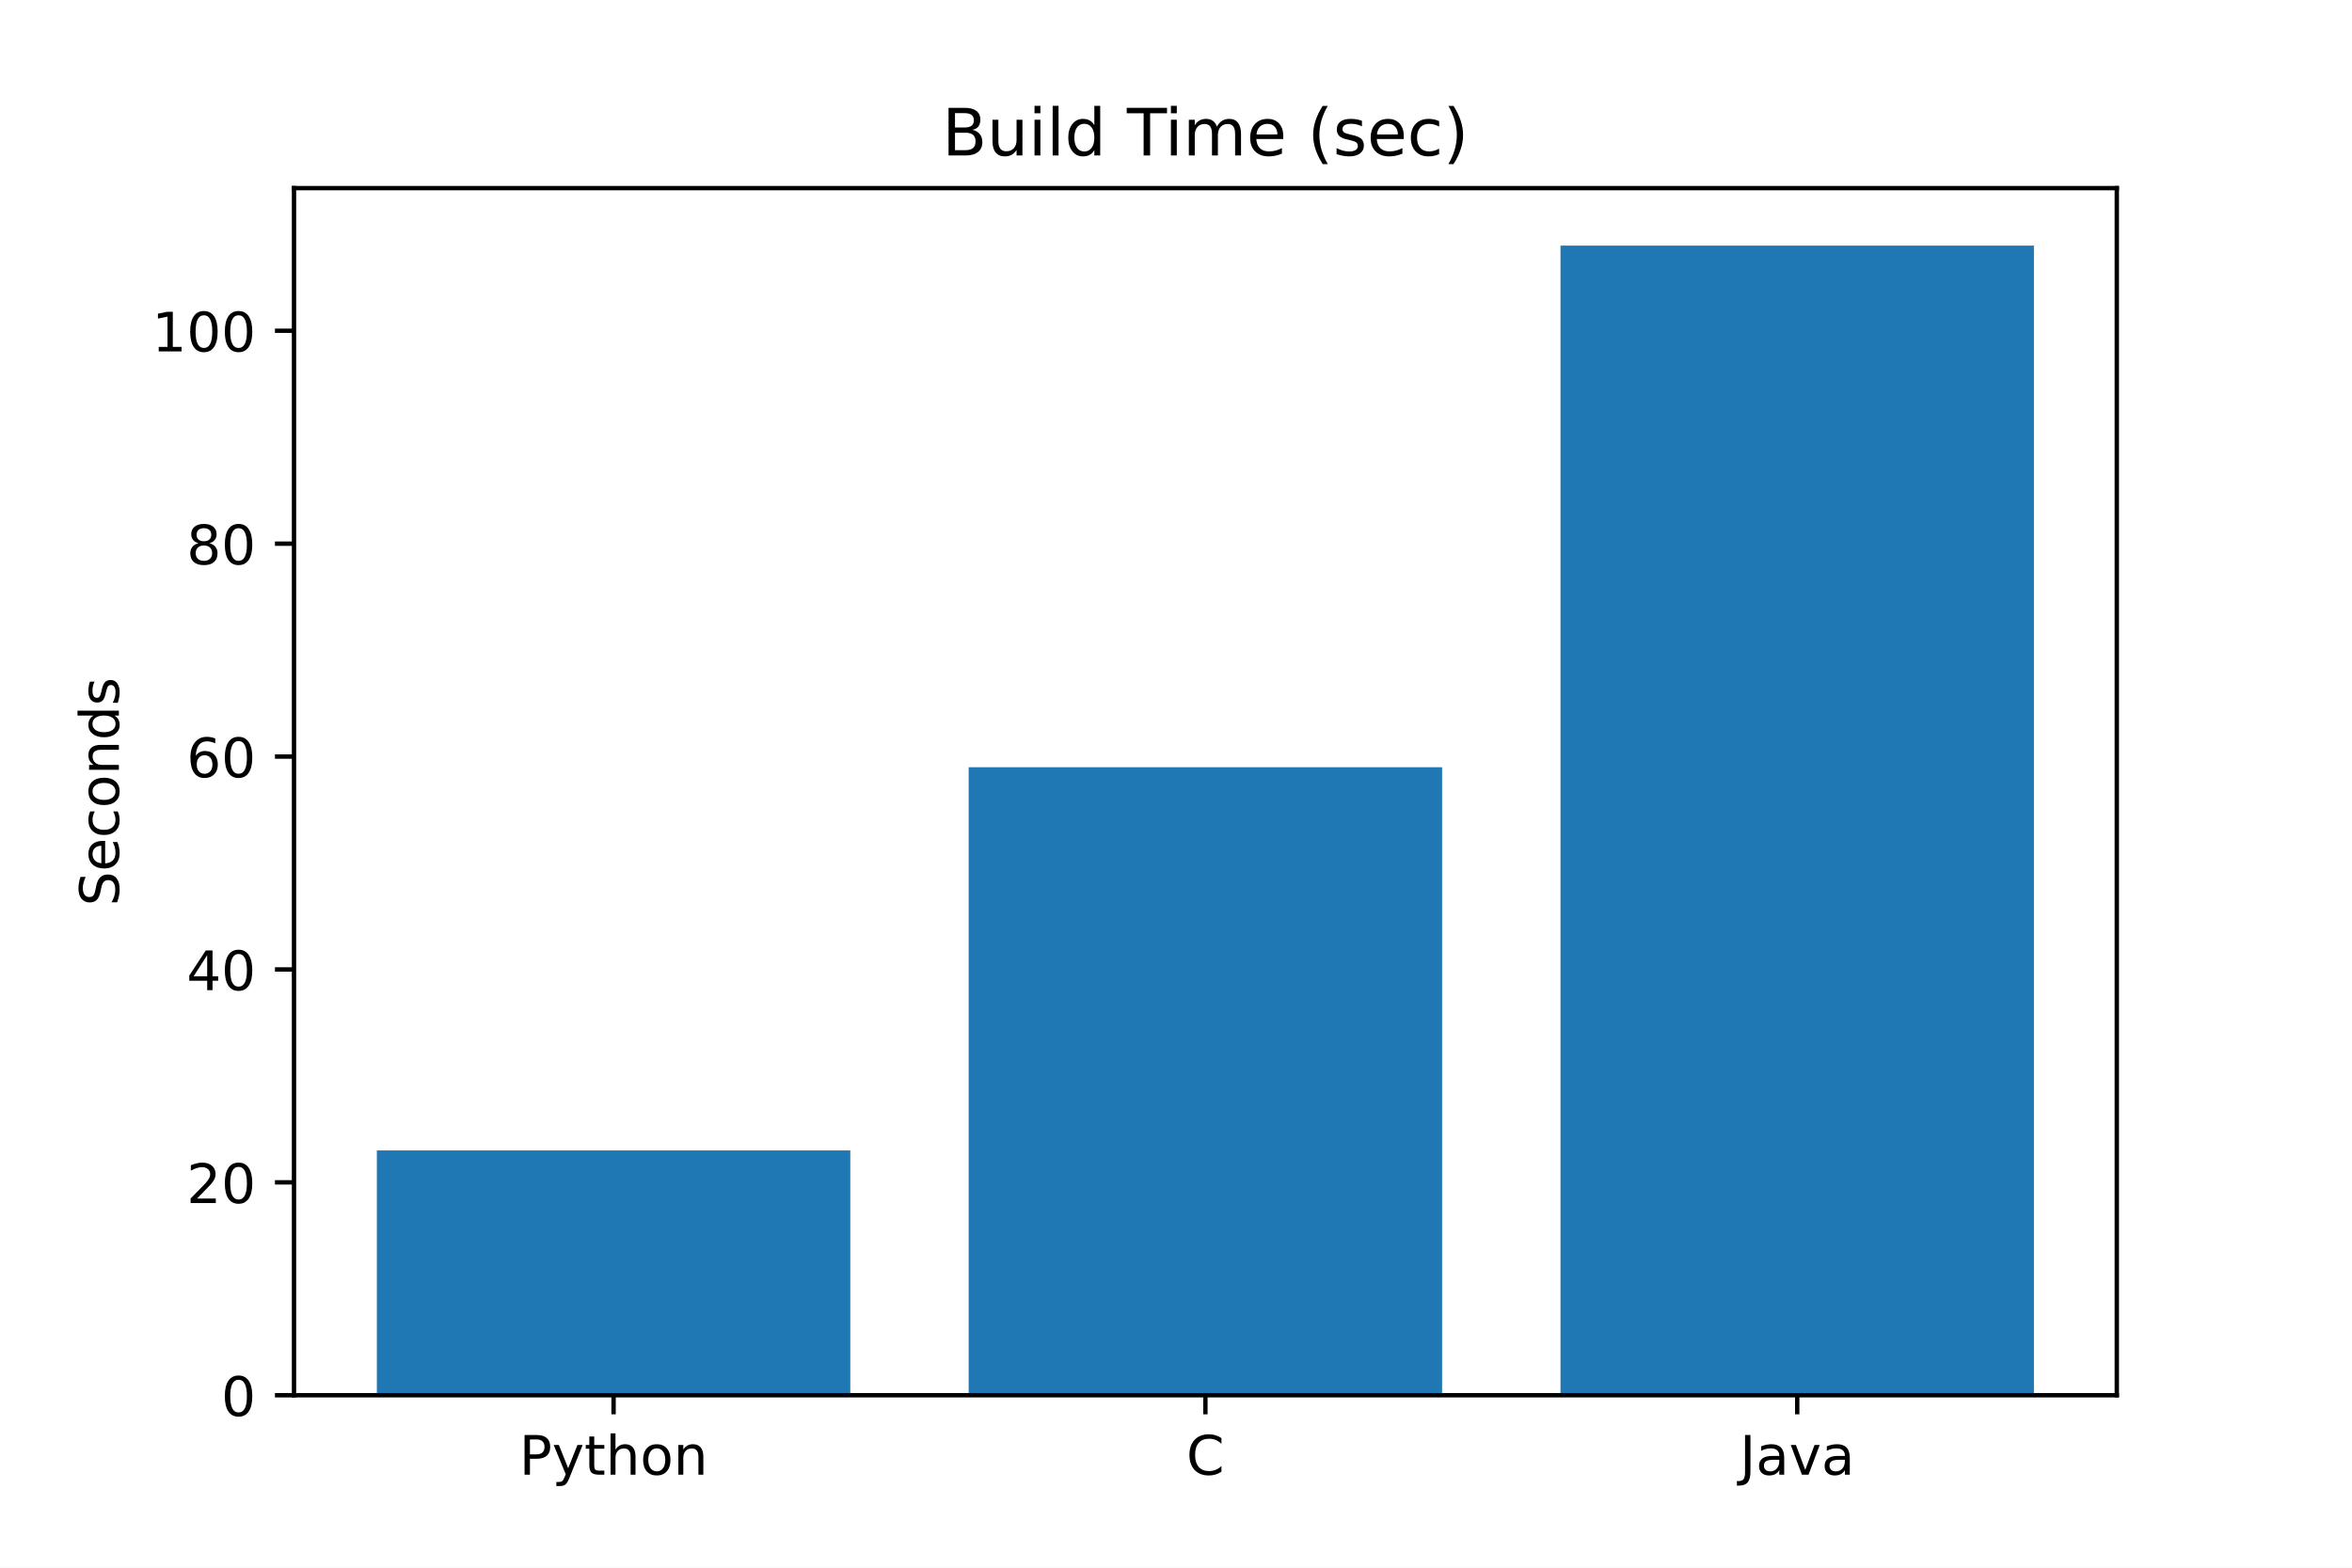
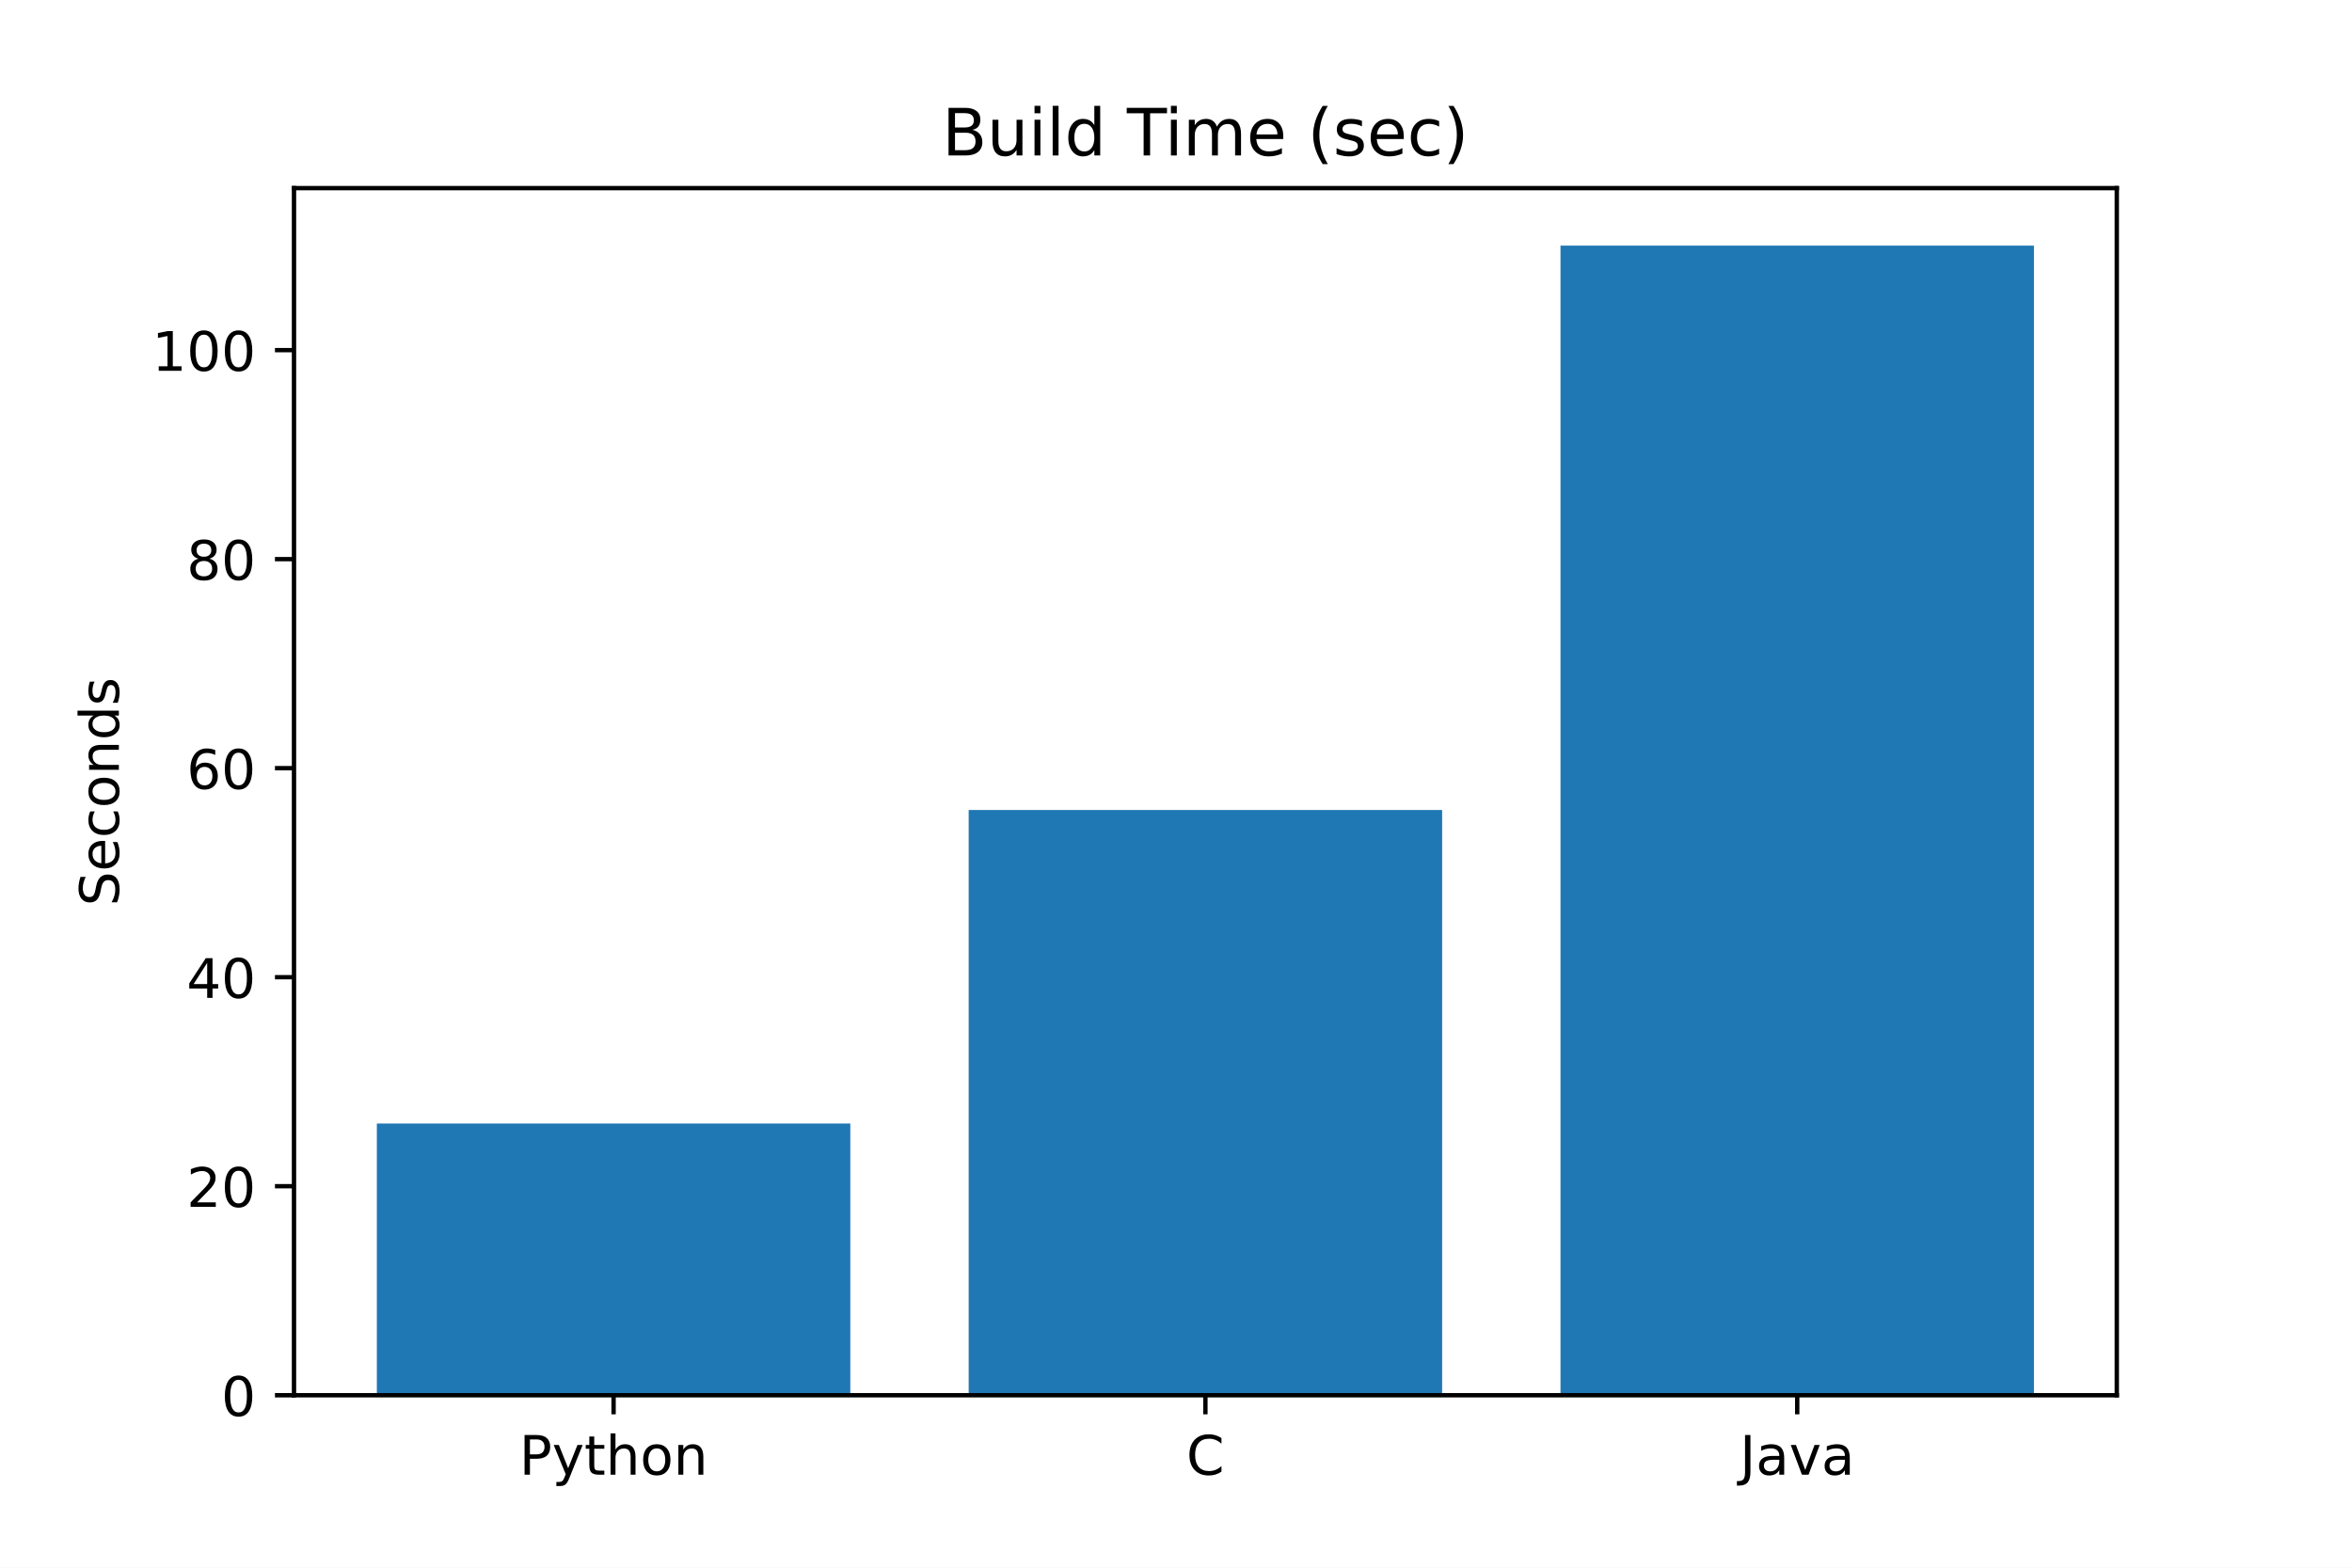
<svg xmlns="http://www.w3.org/2000/svg" xmlns:xlink="http://www.w3.org/1999/xlink" width="432pt" height="288pt" viewBox="0 0 432 288" version="1.1">
  <defs>
    <style type="text/css">*{stroke-linejoin: round; stroke-linecap: butt}</style>
  </defs>
  <g id="figure_1">
    <g id="patch_1">
      <path d="M 0 288  L 432 288  L 432 0  L 0 0  z " style="fill: #ffffff" />
    </g>
    <g id="axes_1">
      <g id="patch_2">
        <path d="M 54 256.32  L 388.8 256.32  L 388.8 34.56  L 54 34.56  z " style="fill: #ffffff" />
      </g>
      <g id="patch_3">
-         <path d="M 69.218 256.32  L 156.179 256.32  L 156.179 211.342  L 69.218 211.342  z " clip-path="url(#pd934d18438)" style="fill: #1f77b4" />
+         <path d="M 69.218 256.32  L 156.179 256.32  L 156.179 206.4  L 69.218 206.4  z " clip-path="url(#pdd241de147)" style="fill: #1f77b4" />
      </g>
      <g id="patch_4">
-         <path d="M 177.919 256.32  L 264.881 256.32  L 264.881 140.942  L 177.919 140.942  z " clip-path="url(#pd934d18438)" style="fill: #1f77b4" />
+         <path d="M 177.919 256.32  L 264.881 256.32  L 264.881 148.8  L 177.919 148.8  z " clip-path="url(#pdd241de147)" style="fill: #1f77b4" />
      </g>
      <g id="patch_5">
-         <path d="M 286.621 256.32  L 373.582 256.32  L 373.582 45.12  L 286.621 45.12  z " clip-path="url(#pd934d18438)" style="fill: #1f77b4" />
+         <path d="M 286.621 256.32  L 373.582 256.32  L 373.582 45.12  L 286.621 45.12  z " clip-path="url(#pdd241de147)" style="fill: #1f77b4" />
      </g>
      <g id="matplotlib.axis_1">
        <g id="xtick_1">
          <g id="line2d_1">
            <defs>
-               <path id="m175c06ffc8" d="M 0 0  L 0 3.5  " style="stroke: #000000; stroke-width: 0.8" />
+               <path id="mdc92f35231" d="M 0 0  L 0 3.5  " style="stroke: #000000; stroke-width: 0.8" />
            </defs>
            <g>
-               <use xlink:href="#m175c06ffc8" x="112.699" y="256.32" style="stroke: #000000; stroke-width: 0.8" />
+               <use xlink:href="#mdc92f35231" x="112.699" y="256.32" style="stroke: #000000; stroke-width: 0.8" />
            </g>
          </g>
          <g id="text_1">
            <g transform="translate(95.36745 270.9184) scale(0.1 -0.1)">
              <defs>
                <path id="DejaVuSans-50" d="M 1259 4147  L 1259 2394  L 2053 2394  Q 2494 2394 2734 2622  Q 2975 2850 2975 3272  Q 2975 3691 2734 3919  Q 2494 4147 2053 4147  L 1259 4147  z M 628 4666  L 2053 4666  Q 2838 4666 3239 4311  Q 3641 3956 3641 3272  Q 3641 2581 3239 2228  Q 2838 1875 2053 1875  L 1259 1875  L 1259 0  L 628 0  L 628 4666  z " transform="scale(0.015625)" />
                <path id="DejaVuSans-79" d="M 2059 -325  Q 1816 -950 1584 -1140  Q 1353 -1331 966 -1331  L 506 -1331  L 506 -850  L 844 -850  Q 1081 -850 1212 -737  Q 1344 -625 1503 -206  L 1606 56  L 191 3500  L 800 3500  L 1894 763  L 2988 3500  L 3597 3500  L 2059 -325  z " transform="scale(0.015625)" />
                <path id="DejaVuSans-74" d="M 1172 4494  L 1172 3500  L 2356 3500  L 2356 3053  L 1172 3053  L 1172 1153  Q 1172 725 1289 603  Q 1406 481 1766 481  L 2356 481  L 2356 0  L 1766 0  Q 1100 0 847 248  Q 594 497 594 1153  L 594 3053  L 172 3053  L 172 3500  L 594 3500  L 594 4494  L 1172 4494  z " transform="scale(0.015625)" />
                <path id="DejaVuSans-68" d="M 3513 2113  L 3513 0  L 2938 0  L 2938 2094  Q 2938 2591 2744 2837  Q 2550 3084 2163 3084  Q 1697 3084 1428 2787  Q 1159 2491 1159 1978  L 1159 0  L 581 0  L 581 4863  L 1159 4863  L 1159 2956  Q 1366 3272 1645 3428  Q 1925 3584 2291 3584  Q 2894 3584 3203 3211  Q 3513 2838 3513 2113  z " transform="scale(0.015625)" />
                <path id="DejaVuSans-6f" d="M 1959 3097  Q 1497 3097 1228 2736  Q 959 2375 959 1747  Q 959 1119 1226 758  Q 1494 397 1959 397  Q 2419 397 2687 759  Q 2956 1122 2956 1747  Q 2956 2369 2687 2733  Q 2419 3097 1959 3097  z M 1959 3584  Q 2709 3584 3137 3096  Q 3566 2609 3566 1747  Q 3566 888 3137 398  Q 2709 -91 1959 -91  Q 1206 -91 779 398  Q 353 888 353 1747  Q 353 2609 779 3096  Q 1206 3584 1959 3584  z " transform="scale(0.015625)" />
                <path id="DejaVuSans-6e" d="M 3513 2113  L 3513 0  L 2938 0  L 2938 2094  Q 2938 2591 2744 2837  Q 2550 3084 2163 3084  Q 1697 3084 1428 2787  Q 1159 2491 1159 1978  L 1159 0  L 581 0  L 581 3500  L 1159 3500  L 1159 2956  Q 1366 3272 1645 3428  Q 1925 3584 2291 3584  Q 2894 3584 3203 3211  Q 3513 2838 3513 2113  z " transform="scale(0.015625)" />
              </defs>
              <use xlink:href="#DejaVuSans-50" />
              <use xlink:href="#DejaVuSans-79" transform="translate(60.30273 0)" />
              <use xlink:href="#DejaVuSans-74" transform="translate(119.4824 0)" />
              <use xlink:href="#DejaVuSans-68" transform="translate(158.6914 0)" />
              <use xlink:href="#DejaVuSans-6f" transform="translate(222.0703 0)" />
              <use xlink:href="#DejaVuSans-6e" transform="translate(283.252 0)" />
            </g>
          </g>
        </g>
        <g id="xtick_2">
          <g id="line2d_2">
            <g>
-               <use xlink:href="#m175c06ffc8" x="221.4" y="256.32" style="stroke: #000000; stroke-width: 0.8" />
+               <use xlink:href="#mdc92f35231" x="221.4" y="256.32" style="stroke: #000000; stroke-width: 0.8" />
            </g>
          </g>
          <g id="text_2">
            <g transform="translate(217.9086 270.9184) scale(0.1 -0.1)">
              <defs>
                <path id="DejaVuSans-43" d="M 4122 4306  L 4122 3641  Q 3803 3938 3442 4084  Q 3081 4231 2675 4231  Q 1875 4231 1450 3742  Q 1025 3253 1025 2328  Q 1025 1406 1450 917  Q 1875 428 2675 428  Q 3081 428 3442 575  Q 3803 722 4122 1019  L 4122 359  Q 3791 134 3420 21  Q 3050 -91 2638 -91  Q 1578 -91 968 557  Q 359 1206 359 2328  Q 359 3453 968 4101  Q 1578 4750 2638 4750  Q 3056 4750 3426 4639  Q 3797 4528 4122 4306  z " transform="scale(0.015625)" />
              </defs>
              <use xlink:href="#DejaVuSans-43" />
            </g>
          </g>
        </g>
        <g id="xtick_3">
          <g id="line2d_3">
            <g>
-               <use xlink:href="#m175c06ffc8" x="330.101" y="256.32" style="stroke: #000000; stroke-width: 0.8" />
+               <use xlink:href="#mdc92f35231" x="330.101" y="256.32" style="stroke: #000000; stroke-width: 0.8" />
            </g>
          </g>
          <g id="text_3">
            <g transform="translate(319.5388 270.9184) scale(0.1 -0.1)">
              <defs>
                <path id="DejaVuSans-4a" d="M 628 4666  L 1259 4666  L 1259 325  Q 1259 -519 939 -900  Q 619 -1281 -91 -1281  L -331 -1281  L -331 -750  L -134 -750  Q 284 -750 456 -515  Q 628 -281 628 325  L 628 4666  z " transform="scale(0.015625)" />
                <path id="DejaVuSans-61" d="M 2194 1759  Q 1497 1759 1228 1600  Q 959 1441 959 1056  Q 959 750 1161 570  Q 1363 391 1709 391  Q 2188 391 2477 730  Q 2766 1069 2766 1631  L 2766 1759  L 2194 1759  z M 3341 1997  L 3341 0  L 2766 0  L 2766 531  Q 2569 213 2275 61  Q 1981 -91 1556 -91  Q 1019 -91 701 211  Q 384 513 384 1019  Q 384 1609 779 1909  Q 1175 2209 1959 2209  L 2766 2209  L 2766 2266  Q 2766 2663 2505 2880  Q 2244 3097 1772 3097  Q 1472 3097 1187 3025  Q 903 2953 641 2809  L 641 3341  Q 956 3463 1253 3523  Q 1550 3584 1831 3584  Q 2591 3584 2966 3190  Q 3341 2797 3341 1997  z " transform="scale(0.015625)" />
                <path id="DejaVuSans-76" d="M 191 3500  L 800 3500  L 1894 563  L 2988 3500  L 3597 3500  L 2284 0  L 1503 0  L 191 3500  z " transform="scale(0.015625)" />
              </defs>
              <use xlink:href="#DejaVuSans-4a" />
              <use xlink:href="#DejaVuSans-61" transform="translate(29.49219 0)" />
              <use xlink:href="#DejaVuSans-76" transform="translate(90.77148 0)" />
              <use xlink:href="#DejaVuSans-61" transform="translate(149.9512 0)" />
            </g>
          </g>
        </g>
      </g>
      <g id="matplotlib.axis_2">
        <g id="ytick_1">
          <g id="line2d_4">
            <defs>
-               <path id="m7936af7dd5" d="M 0 0  L -3.5 0  " style="stroke: #000000; stroke-width: 0.8" />
+               <path id="m01551bb12d" d="M 0 0  L -3.5 0  " style="stroke: #000000; stroke-width: 0.8" />
            </defs>
            <g>
-               <use xlink:href="#m7936af7dd5" x="54" y="256.32" style="stroke: #000000; stroke-width: 0.8" />
+               <use xlink:href="#m01551bb12d" x="54" y="256.32" style="stroke: #000000; stroke-width: 0.8" />
            </g>
          </g>
          <g id="text_4">
            <g transform="translate(40.6375 260.1192) scale(0.1 -0.1)">
              <defs>
                <path id="DejaVuSans-30" d="M 2034 4250  Q 1547 4250 1301 3770  Q 1056 3291 1056 2328  Q 1056 1369 1301 889  Q 1547 409 2034 409  Q 2525 409 2770 889  Q 3016 1369 3016 2328  Q 3016 3291 2770 3770  Q 2525 4250 2034 4250  z M 2034 4750  Q 2819 4750 3233 4129  Q 3647 3509 3647 2328  Q 3647 1150 3233 529  Q 2819 -91 2034 -91  Q 1250 -91 836 529  Q 422 1150 422 2328  Q 422 3509 836 4129  Q 1250 4750 2034 4750  z " transform="scale(0.015625)" />
              </defs>
              <use xlink:href="#DejaVuSans-30" />
            </g>
          </g>
        </g>
        <g id="ytick_2">
          <g id="line2d_5">
            <g>
-               <use xlink:href="#m7936af7dd5" x="54" y="217.209" style="stroke: #000000; stroke-width: 0.8" />
+               <use xlink:href="#m01551bb12d" x="54" y="217.92" style="stroke: #000000; stroke-width: 0.8" />
            </g>
          </g>
          <g id="text_5">
-             <g transform="translate(34.275 221.0081) scale(0.1 -0.1)">
+             <g transform="translate(34.275 221.7192) scale(0.1 -0.1)">
              <defs>
                <path id="DejaVuSans-32" d="M 1228 531  L 3431 531  L 3431 0  L 469 0  L 469 531  Q 828 903 1448 1529  Q 2069 2156 2228 2338  Q 2531 2678 2651 2914  Q 2772 3150 2772 3378  Q 2772 3750 2511 3984  Q 2250 4219 1831 4219  Q 1534 4219 1204 4116  Q 875 4013 500 3803  L 500 4441  Q 881 4594 1212 4672  Q 1544 4750 1819 4750  Q 2544 4750 2975 4387  Q 3406 4025 3406 3419  Q 3406 3131 3298 2873  Q 3191 2616 2906 2266  Q 2828 2175 2409 1742  Q 1991 1309 1228 531  z " transform="scale(0.015625)" />
              </defs>
              <use xlink:href="#DejaVuSans-32" />
              <use xlink:href="#DejaVuSans-30" transform="translate(63.62305 0)" />
            </g>
          </g>
        </g>
        <g id="ytick_3">
          <g id="line2d_6">
            <g>
-               <use xlink:href="#m7936af7dd5" x="54" y="178.098" style="stroke: #000000; stroke-width: 0.8" />
+               <use xlink:href="#m01551bb12d" x="54" y="179.52" style="stroke: #000000; stroke-width: 0.8" />
            </g>
          </g>
          <g id="text_6">
-             <g transform="translate(34.275 181.897) scale(0.1 -0.1)">
+             <g transform="translate(34.275 183.3192) scale(0.1 -0.1)">
              <defs>
                <path id="DejaVuSans-34" d="M 2419 4116  L 825 1625  L 2419 1625  L 2419 4116  z M 2253 4666  L 3047 4666  L 3047 1625  L 3713 1625  L 3713 1100  L 3047 1100  L 3047 0  L 2419 0  L 2419 1100  L 313 1100  L 313 1709  L 2253 4666  z " transform="scale(0.015625)" />
              </defs>
              <use xlink:href="#DejaVuSans-34" />
              <use xlink:href="#DejaVuSans-30" transform="translate(63.62305 0)" />
            </g>
          </g>
        </g>
        <g id="ytick_4">
          <g id="line2d_7">
            <g>
-               <use xlink:href="#m7936af7dd5" x="54" y="138.987" style="stroke: #000000; stroke-width: 0.8" />
+               <use xlink:href="#m01551bb12d" x="54" y="141.12" style="stroke: #000000; stroke-width: 0.8" />
            </g>
          </g>
          <g id="text_7">
-             <g transform="translate(34.275 142.7859) scale(0.1 -0.1)">
+             <g transform="translate(34.275 144.9192) scale(0.1 -0.1)">
              <defs>
                <path id="DejaVuSans-36" d="M 2113 2584  Q 1688 2584 1439 2293  Q 1191 2003 1191 1497  Q 1191 994 1439 701  Q 1688 409 2113 409  Q 2538 409 2786 701  Q 3034 994 3034 1497  Q 3034 2003 2786 2293  Q 2538 2584 2113 2584  z M 3366 4563  L 3366 3988  Q 3128 4100 2886 4159  Q 2644 4219 2406 4219  Q 1781 4219 1451 3797  Q 1122 3375 1075 2522  Q 1259 2794 1537 2939  Q 1816 3084 2150 3084  Q 2853 3084 3261 2657  Q 3669 2231 3669 1497  Q 3669 778 3244 343  Q 2819 -91 2113 -91  Q 1303 -91 875 529  Q 447 1150 447 2328  Q 447 3434 972 4092  Q 1497 4750 2381 4750  Q 2619 4750 2861 4703  Q 3103 4656 3366 4563  z " transform="scale(0.015625)" />
              </defs>
              <use xlink:href="#DejaVuSans-36" />
              <use xlink:href="#DejaVuSans-30" transform="translate(63.62305 0)" />
            </g>
          </g>
        </g>
        <g id="ytick_5">
          <g id="line2d_8">
            <g>
-               <use xlink:href="#m7936af7dd5" x="54" y="99.876" style="stroke: #000000; stroke-width: 0.8" />
+               <use xlink:href="#m01551bb12d" x="54" y="102.72" style="stroke: #000000; stroke-width: 0.8" />
            </g>
          </g>
          <g id="text_8">
-             <g transform="translate(34.275 103.6748) scale(0.1 -0.1)">
+             <g transform="translate(34.275 106.5192) scale(0.1 -0.1)">
              <defs>
                <path id="DejaVuSans-38" d="M 2034 2216  Q 1584 2216 1326 1975  Q 1069 1734 1069 1313  Q 1069 891 1326 650  Q 1584 409 2034 409  Q 2484 409 2743 651  Q 3003 894 3003 1313  Q 3003 1734 2745 1975  Q 2488 2216 2034 2216  z M 1403 2484  Q 997 2584 770 2862  Q 544 3141 544 3541  Q 544 4100 942 4425  Q 1341 4750 2034 4750  Q 2731 4750 3128 4425  Q 3525 4100 3525 3541  Q 3525 3141 3298 2862  Q 3072 2584 2669 2484  Q 3125 2378 3379 2068  Q 3634 1759 3634 1313  Q 3634 634 3220 271  Q 2806 -91 2034 -91  Q 1263 -91 848 271  Q 434 634 434 1313  Q 434 1759 690 2068  Q 947 2378 1403 2484  z M 1172 3481  Q 1172 3119 1398 2916  Q 1625 2713 2034 2713  Q 2441 2713 2670 2916  Q 2900 3119 2900 3481  Q 2900 3844 2670 4047  Q 2441 4250 2034 4250  Q 1625 4250 1398 4047  Q 1172 3844 1172 3481  z " transform="scale(0.015625)" />
              </defs>
              <use xlink:href="#DejaVuSans-38" />
              <use xlink:href="#DejaVuSans-30" transform="translate(63.62305 0)" />
            </g>
          </g>
        </g>
        <g id="ytick_6">
          <g id="line2d_9">
            <g>
-               <use xlink:href="#m7936af7dd5" x="54" y="60.764" style="stroke: #000000; stroke-width: 0.8" />
+               <use xlink:href="#m01551bb12d" x="54" y="64.32" style="stroke: #000000; stroke-width: 0.8" />
            </g>
          </g>
          <g id="text_9">
-             <g transform="translate(27.9125 64.56366) scale(0.1 -0.1)">
+             <g transform="translate(27.9125 68.11922) scale(0.1 -0.1)">
              <defs>
                <path id="DejaVuSans-31" d="M 794 531  L 1825 531  L 1825 4091  L 703 3866  L 703 4441  L 1819 4666  L 2450 4666  L 2450 531  L 3481 531  L 3481 0  L 794 0  L 794 531  z " transform="scale(0.015625)" />
              </defs>
              <use xlink:href="#DejaVuSans-31" />
              <use xlink:href="#DejaVuSans-30" transform="translate(63.62305 0)" />
              <use xlink:href="#DejaVuSans-30" transform="translate(127.2461 0)" />
            </g>
          </g>
        </g>
        <g id="text_10">
          <g transform="translate(21.83281 166.447) rotate(-90) scale(0.1 -0.1)">
            <defs>
              <path id="DejaVuSans-53" d="M 3425 4513  L 3425 3897  Q 3066 4069 2747 4153  Q 2428 4238 2131 4238  Q 1616 4238 1336 4038  Q 1056 3838 1056 3469  Q 1056 3159 1242 3001  Q 1428 2844 1947 2747  L 2328 2669  Q 3034 2534 3370 2195  Q 3706 1856 3706 1288  Q 3706 609 3251 259  Q 2797 -91 1919 -91  Q 1588 -91 1214 -16  Q 841 59 441 206  L 441 856  Q 825 641 1194 531  Q 1563 422 1919 422  Q 2459 422 2753 634  Q 3047 847 3047 1241  Q 3047 1584 2836 1778  Q 2625 1972 2144 2069  L 1759 2144  Q 1053 2284 737 2584  Q 422 2884 422 3419  Q 422 4038 858 4394  Q 1294 4750 2059 4750  Q 2388 4750 2728 4690  Q 3069 4631 3425 4513  z " transform="scale(0.015625)" />
              <path id="DejaVuSans-65" d="M 3597 1894  L 3597 1613  L 953 1613  Q 991 1019 1311 708  Q 1631 397 2203 397  Q 2534 397 2845 478  Q 3156 559 3463 722  L 3463 178  Q 3153 47 2828 -22  Q 2503 -91 2169 -91  Q 1331 -91 842 396  Q 353 884 353 1716  Q 353 2575 817 3079  Q 1281 3584 2069 3584  Q 2775 3584 3186 3129  Q 3597 2675 3597 1894  z M 3022 2063  Q 3016 2534 2758 2815  Q 2500 3097 2075 3097  Q 1594 3097 1305 2825  Q 1016 2553 972 2059  L 3022 2063  z " transform="scale(0.015625)" />
              <path id="DejaVuSans-63" d="M 3122 3366  L 3122 2828  Q 2878 2963 2633 3030  Q 2388 3097 2138 3097  Q 1578 3097 1268 2742  Q 959 2388 959 1747  Q 959 1106 1268 751  Q 1578 397 2138 397  Q 2388 397 2633 464  Q 2878 531 3122 666  L 3122 134  Q 2881 22 2623 -34  Q 2366 -91 2075 -91  Q 1284 -91 818 406  Q 353 903 353 1747  Q 353 2603 823 3093  Q 1294 3584 2113 3584  Q 2378 3584 2631 3529  Q 2884 3475 3122 3366  z " transform="scale(0.015625)" />
              <path id="DejaVuSans-64" d="M 2906 2969  L 2906 4863  L 3481 4863  L 3481 0  L 2906 0  L 2906 525  Q 2725 213 2448 61  Q 2172 -91 1784 -91  Q 1150 -91 751 415  Q 353 922 353 1747  Q 353 2572 751 3078  Q 1150 3584 1784 3584  Q 2172 3584 2448 3432  Q 2725 3281 2906 2969  z M 947 1747  Q 947 1113 1208 752  Q 1469 391 1925 391  Q 2381 391 2643 752  Q 2906 1113 2906 1747  Q 2906 2381 2643 2742  Q 2381 3103 1925 3103  Q 1469 3103 1208 2742  Q 947 2381 947 1747  z " transform="scale(0.015625)" />
              <path id="DejaVuSans-73" d="M 2834 3397  L 2834 2853  Q 2591 2978 2328 3040  Q 2066 3103 1784 3103  Q 1356 3103 1142 2972  Q 928 2841 928 2578  Q 928 2378 1081 2264  Q 1234 2150 1697 2047  L 1894 2003  Q 2506 1872 2764 1633  Q 3022 1394 3022 966  Q 3022 478 2636 193  Q 2250 -91 1575 -91  Q 1294 -91 989 -36  Q 684 19 347 128  L 347 722  Q 666 556 975 473  Q 1284 391 1588 391  Q 1994 391 2212 530  Q 2431 669 2431 922  Q 2431 1156 2273 1281  Q 2116 1406 1581 1522  L 1381 1569  Q 847 1681 609 1914  Q 372 2147 372 2553  Q 372 3047 722 3315  Q 1072 3584 1716 3584  Q 2034 3584 2315 3537  Q 2597 3491 2834 3397  z " transform="scale(0.015625)" />
            </defs>
            <use xlink:href="#DejaVuSans-53" />
            <use xlink:href="#DejaVuSans-65" transform="translate(63.47656 0)" />
            <use xlink:href="#DejaVuSans-63" transform="translate(125 0)" />
            <use xlink:href="#DejaVuSans-6f" transform="translate(179.9805 0)" />
            <use xlink:href="#DejaVuSans-6e" transform="translate(241.1621 0)" />
            <use xlink:href="#DejaVuSans-64" transform="translate(304.541 0)" />
            <use xlink:href="#DejaVuSans-73" transform="translate(368.0176 0)" />
          </g>
        </g>
      </g>
      <g id="patch_6">
        <path d="M 54 256.32  L 54 34.56  " style="fill: none; stroke: #000000; stroke-width: 0.8; stroke-linejoin: miter; stroke-linecap: square" />
      </g>
      <g id="patch_7">
        <path d="M 388.8 256.32  L 388.8 34.56  " style="fill: none; stroke: #000000; stroke-width: 0.8; stroke-linejoin: miter; stroke-linecap: square" />
      </g>
      <g id="patch_8">
        <path d="M 54 256.32  L 388.8 256.32  " style="fill: none; stroke: #000000; stroke-width: 0.8; stroke-linejoin: miter; stroke-linecap: square" />
      </g>
      <g id="patch_9">
        <path d="M 54 34.56  L 388.8 34.56  " style="fill: none; stroke: #000000; stroke-width: 0.8; stroke-linejoin: miter; stroke-linecap: square" />
      </g>
      <g id="text_11">
        <g transform="translate(173.0456 28.56) scale(0.12 -0.12)">
          <defs>
            <path id="DejaVuSans-42" d="M 1259 2228  L 1259 519  L 2272 519  Q 2781 519 3026 730  Q 3272 941 3272 1375  Q 3272 1813 3026 2020  Q 2781 2228 2272 2228  L 1259 2228  z M 1259 4147  L 1259 2741  L 2194 2741  Q 2656 2741 2882 2914  Q 3109 3088 3109 3444  Q 3109 3797 2882 3972  Q 2656 4147 2194 4147  L 1259 4147  z M 628 4666  L 2241 4666  Q 2963 4666 3353 4366  Q 3744 4066 3744 3513  Q 3744 3084 3544 2831  Q 3344 2578 2956 2516  Q 3422 2416 3680 2098  Q 3938 1781 3938 1306  Q 3938 681 3513 340  Q 3088 0 2303 0  L 628 0  L 628 4666  z " transform="scale(0.015625)" />
            <path id="DejaVuSans-75" d="M 544 1381  L 544 3500  L 1119 3500  L 1119 1403  Q 1119 906 1312 657  Q 1506 409 1894 409  Q 2359 409 2629 706  Q 2900 1003 2900 1516  L 2900 3500  L 3475 3500  L 3475 0  L 2900 0  L 2900 538  Q 2691 219 2414 64  Q 2138 -91 1772 -91  Q 1169 -91 856 284  Q 544 659 544 1381  z M 1991 3584  L 1991 3584  z " transform="scale(0.015625)" />
            <path id="DejaVuSans-69" d="M 603 3500  L 1178 3500  L 1178 0  L 603 0  L 603 3500  z M 603 4863  L 1178 4863  L 1178 4134  L 603 4134  L 603 4863  z " transform="scale(0.015625)" />
            <path id="DejaVuSans-6c" d="M 603 4863  L 1178 4863  L 1178 0  L 603 0  L 603 4863  z " transform="scale(0.015625)" />
            <path id="DejaVuSans-20" transform="scale(0.015625)" />
            <path id="DejaVuSans-54" d="M -19 4666  L 3928 4666  L 3928 4134  L 2272 4134  L 2272 0  L 1638 0  L 1638 4134  L -19 4134  L -19 4666  z " transform="scale(0.015625)" />
            <path id="DejaVuSans-6d" d="M 3328 2828  Q 3544 3216 3844 3400  Q 4144 3584 4550 3584  Q 5097 3584 5394 3201  Q 5691 2819 5691 2113  L 5691 0  L 5113 0  L 5113 2094  Q 5113 2597 4934 2840  Q 4756 3084 4391 3084  Q 3944 3084 3684 2787  Q 3425 2491 3425 1978  L 3425 0  L 2847 0  L 2847 2094  Q 2847 2600 2669 2842  Q 2491 3084 2119 3084  Q 1678 3084 1418 2786  Q 1159 2488 1159 1978  L 1159 0  L 581 0  L 581 3500  L 1159 3500  L 1159 2956  Q 1356 3278 1631 3431  Q 1906 3584 2284 3584  Q 2666 3584 2933 3390  Q 3200 3197 3328 2828  z " transform="scale(0.015625)" />
            <path id="DejaVuSans-28" d="M 1984 4856  Q 1566 4138 1362 3434  Q 1159 2731 1159 2009  Q 1159 1288 1364 580  Q 1569 -128 1984 -844  L 1484 -844  Q 1016 -109 783 600  Q 550 1309 550 2009  Q 550 2706 781 3412  Q 1013 4119 1484 4856  L 1984 4856  z " transform="scale(0.015625)" />
            <path id="DejaVuSans-29" d="M 513 4856  L 1013 4856  Q 1481 4119 1714 3412  Q 1947 2706 1947 2009  Q 1947 1309 1714 600  Q 1481 -109 1013 -844  L 513 -844  Q 928 -128 1133 580  Q 1338 1288 1338 2009  Q 1338 2731 1133 3434  Q 928 4138 513 4856  z " transform="scale(0.015625)" />
          </defs>
          <use xlink:href="#DejaVuSans-42" />
          <use xlink:href="#DejaVuSans-75" transform="translate(68.60352 0)" />
          <use xlink:href="#DejaVuSans-69" transform="translate(131.9824 0)" />
          <use xlink:href="#DejaVuSans-6c" transform="translate(159.7656 0)" />
          <use xlink:href="#DejaVuSans-64" transform="translate(187.5488 0)" />
          <use xlink:href="#DejaVuSans-20" transform="translate(251.0254 0)" />
          <use xlink:href="#DejaVuSans-54" transform="translate(282.8125 0)" />
          <use xlink:href="#DejaVuSans-69" transform="translate(340.7715 0)" />
          <use xlink:href="#DejaVuSans-6d" transform="translate(368.5547 0)" />
          <use xlink:href="#DejaVuSans-65" transform="translate(465.9668 0)" />
          <use xlink:href="#DejaVuSans-20" transform="translate(527.4902 0)" />
          <use xlink:href="#DejaVuSans-28" transform="translate(559.2773 0)" />
          <use xlink:href="#DejaVuSans-73" transform="translate(598.291 0)" />
          <use xlink:href="#DejaVuSans-65" transform="translate(650.3906 0)" />
          <use xlink:href="#DejaVuSans-63" transform="translate(711.9141 0)" />
          <use xlink:href="#DejaVuSans-29" transform="translate(766.8945 0)" />
        </g>
      </g>
    </g>
  </g>
  <defs>
-     <clipPath id="pd934d18438">
+     <clipPath id="pdd241de147">
      <rect x="54" y="34.56" width="334.8" height="221.76" />
    </clipPath>
  </defs>
</svg>
